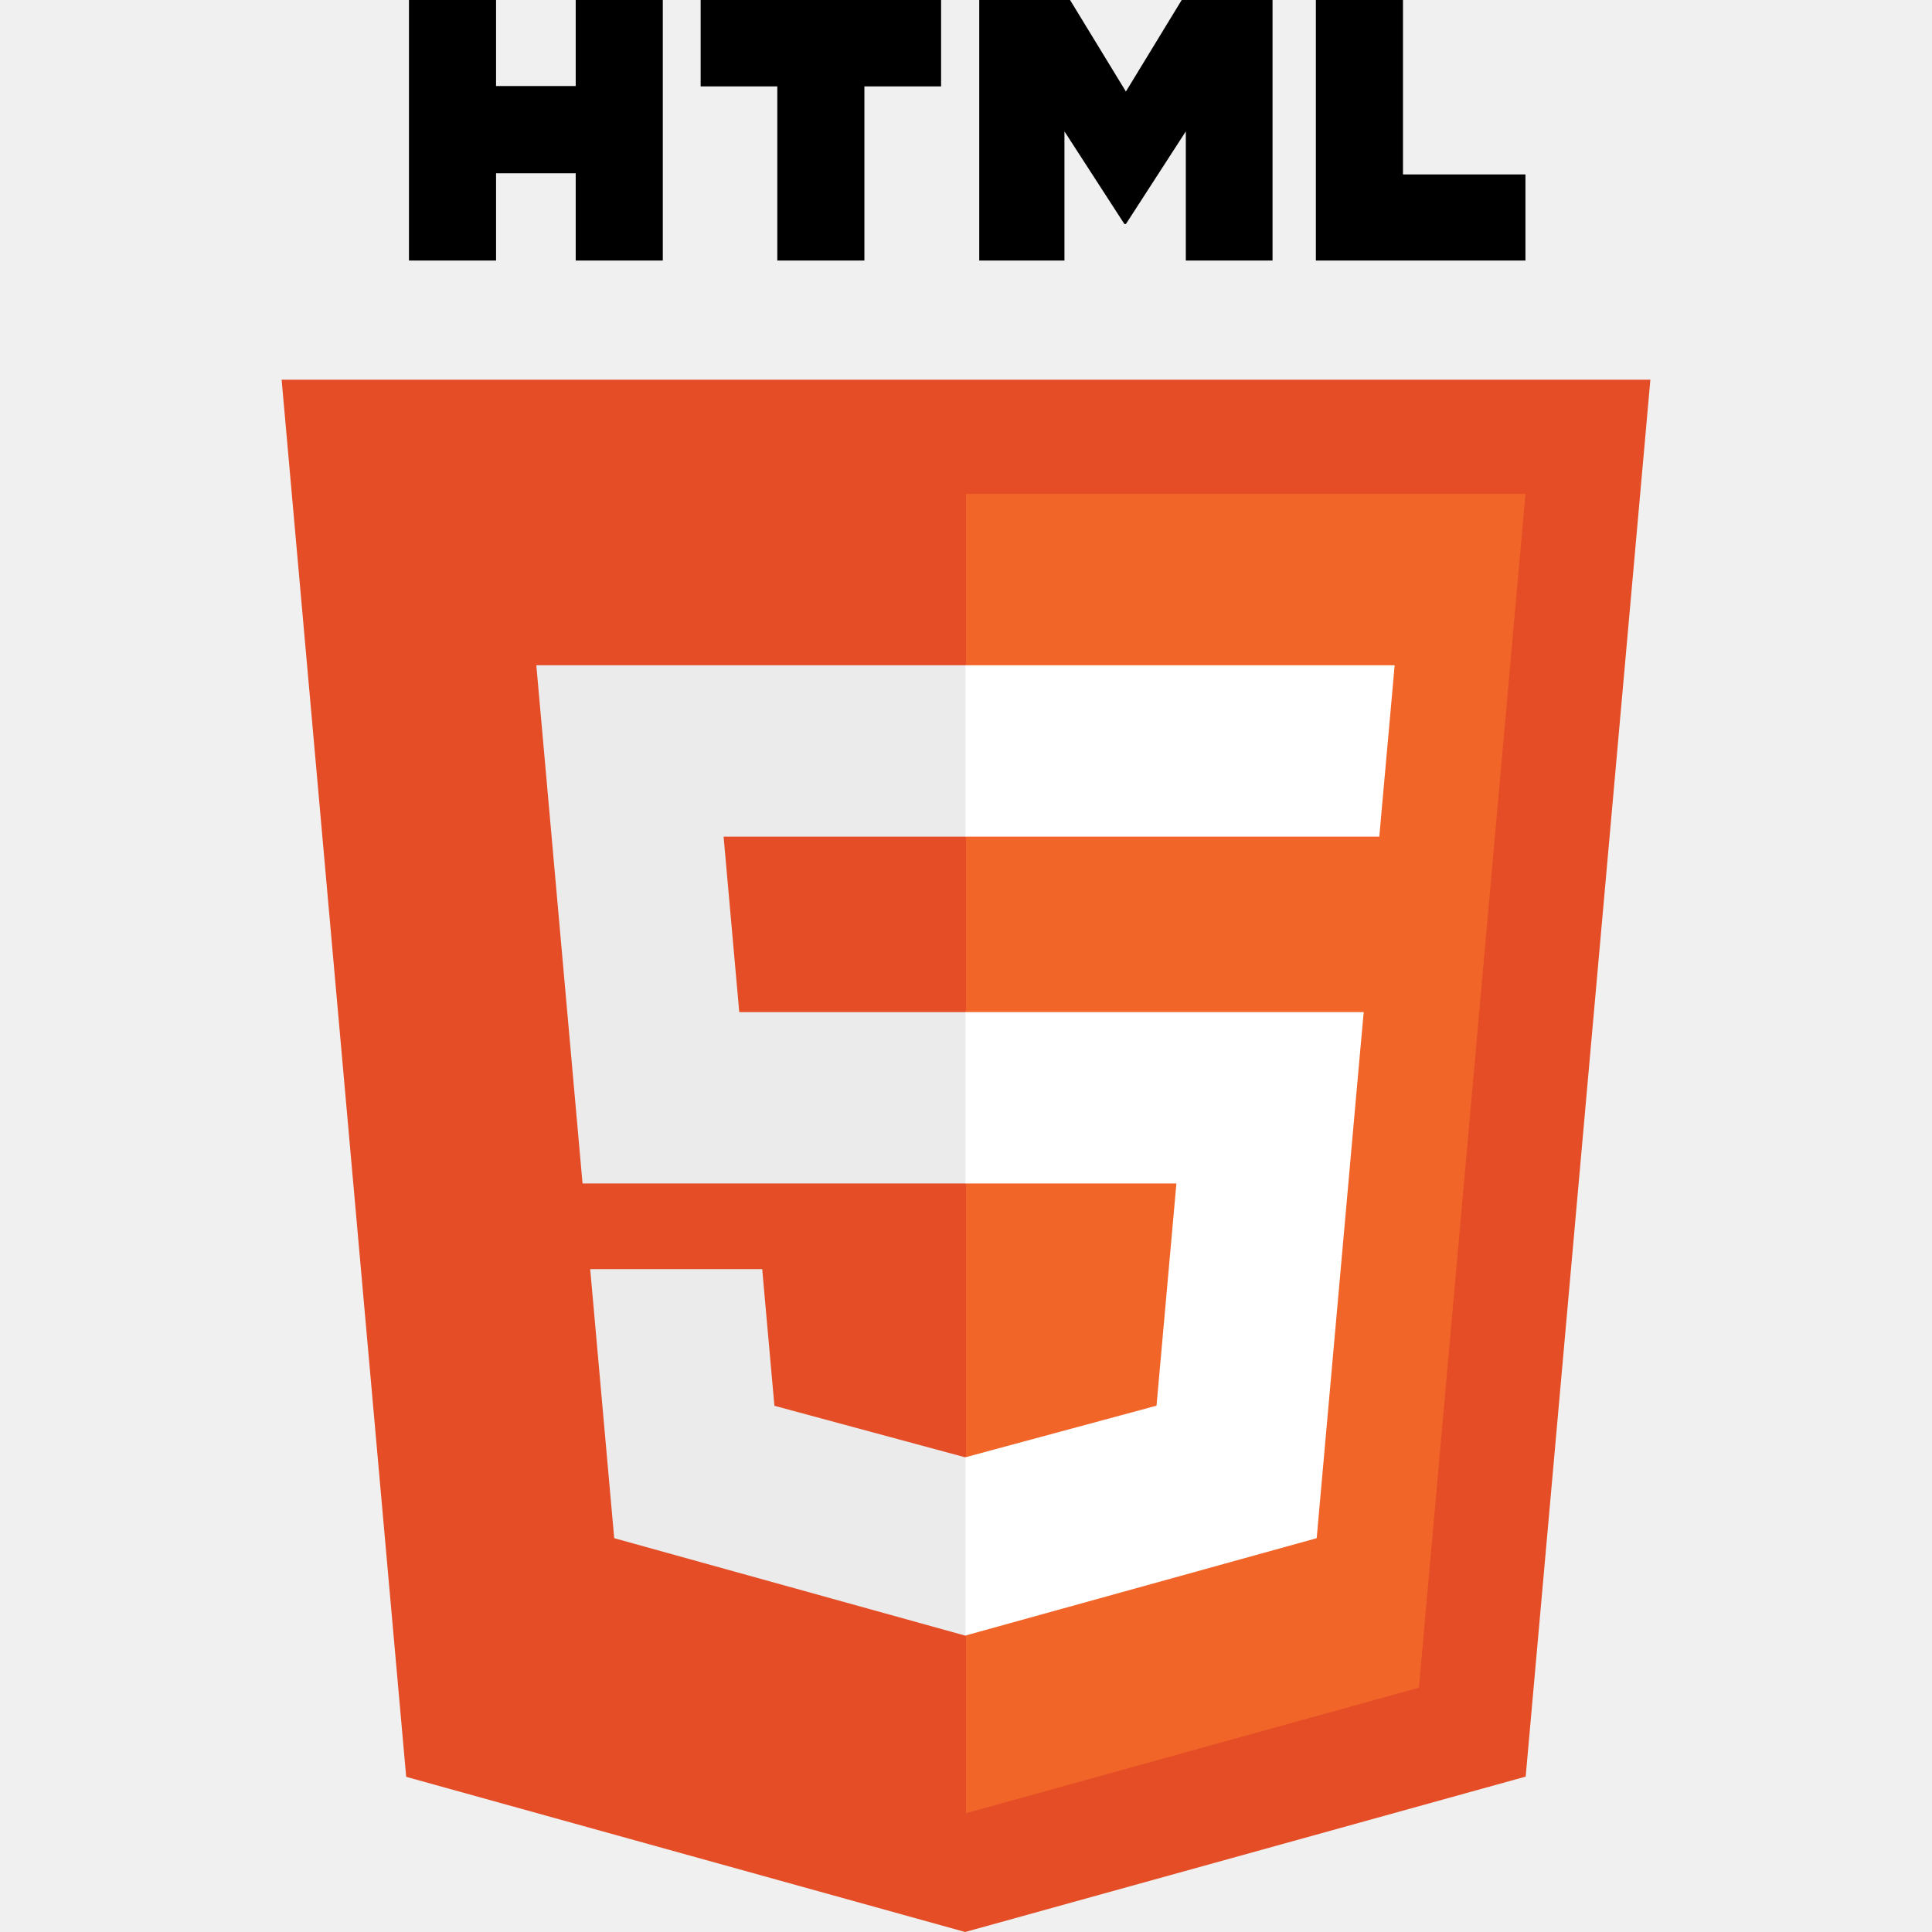
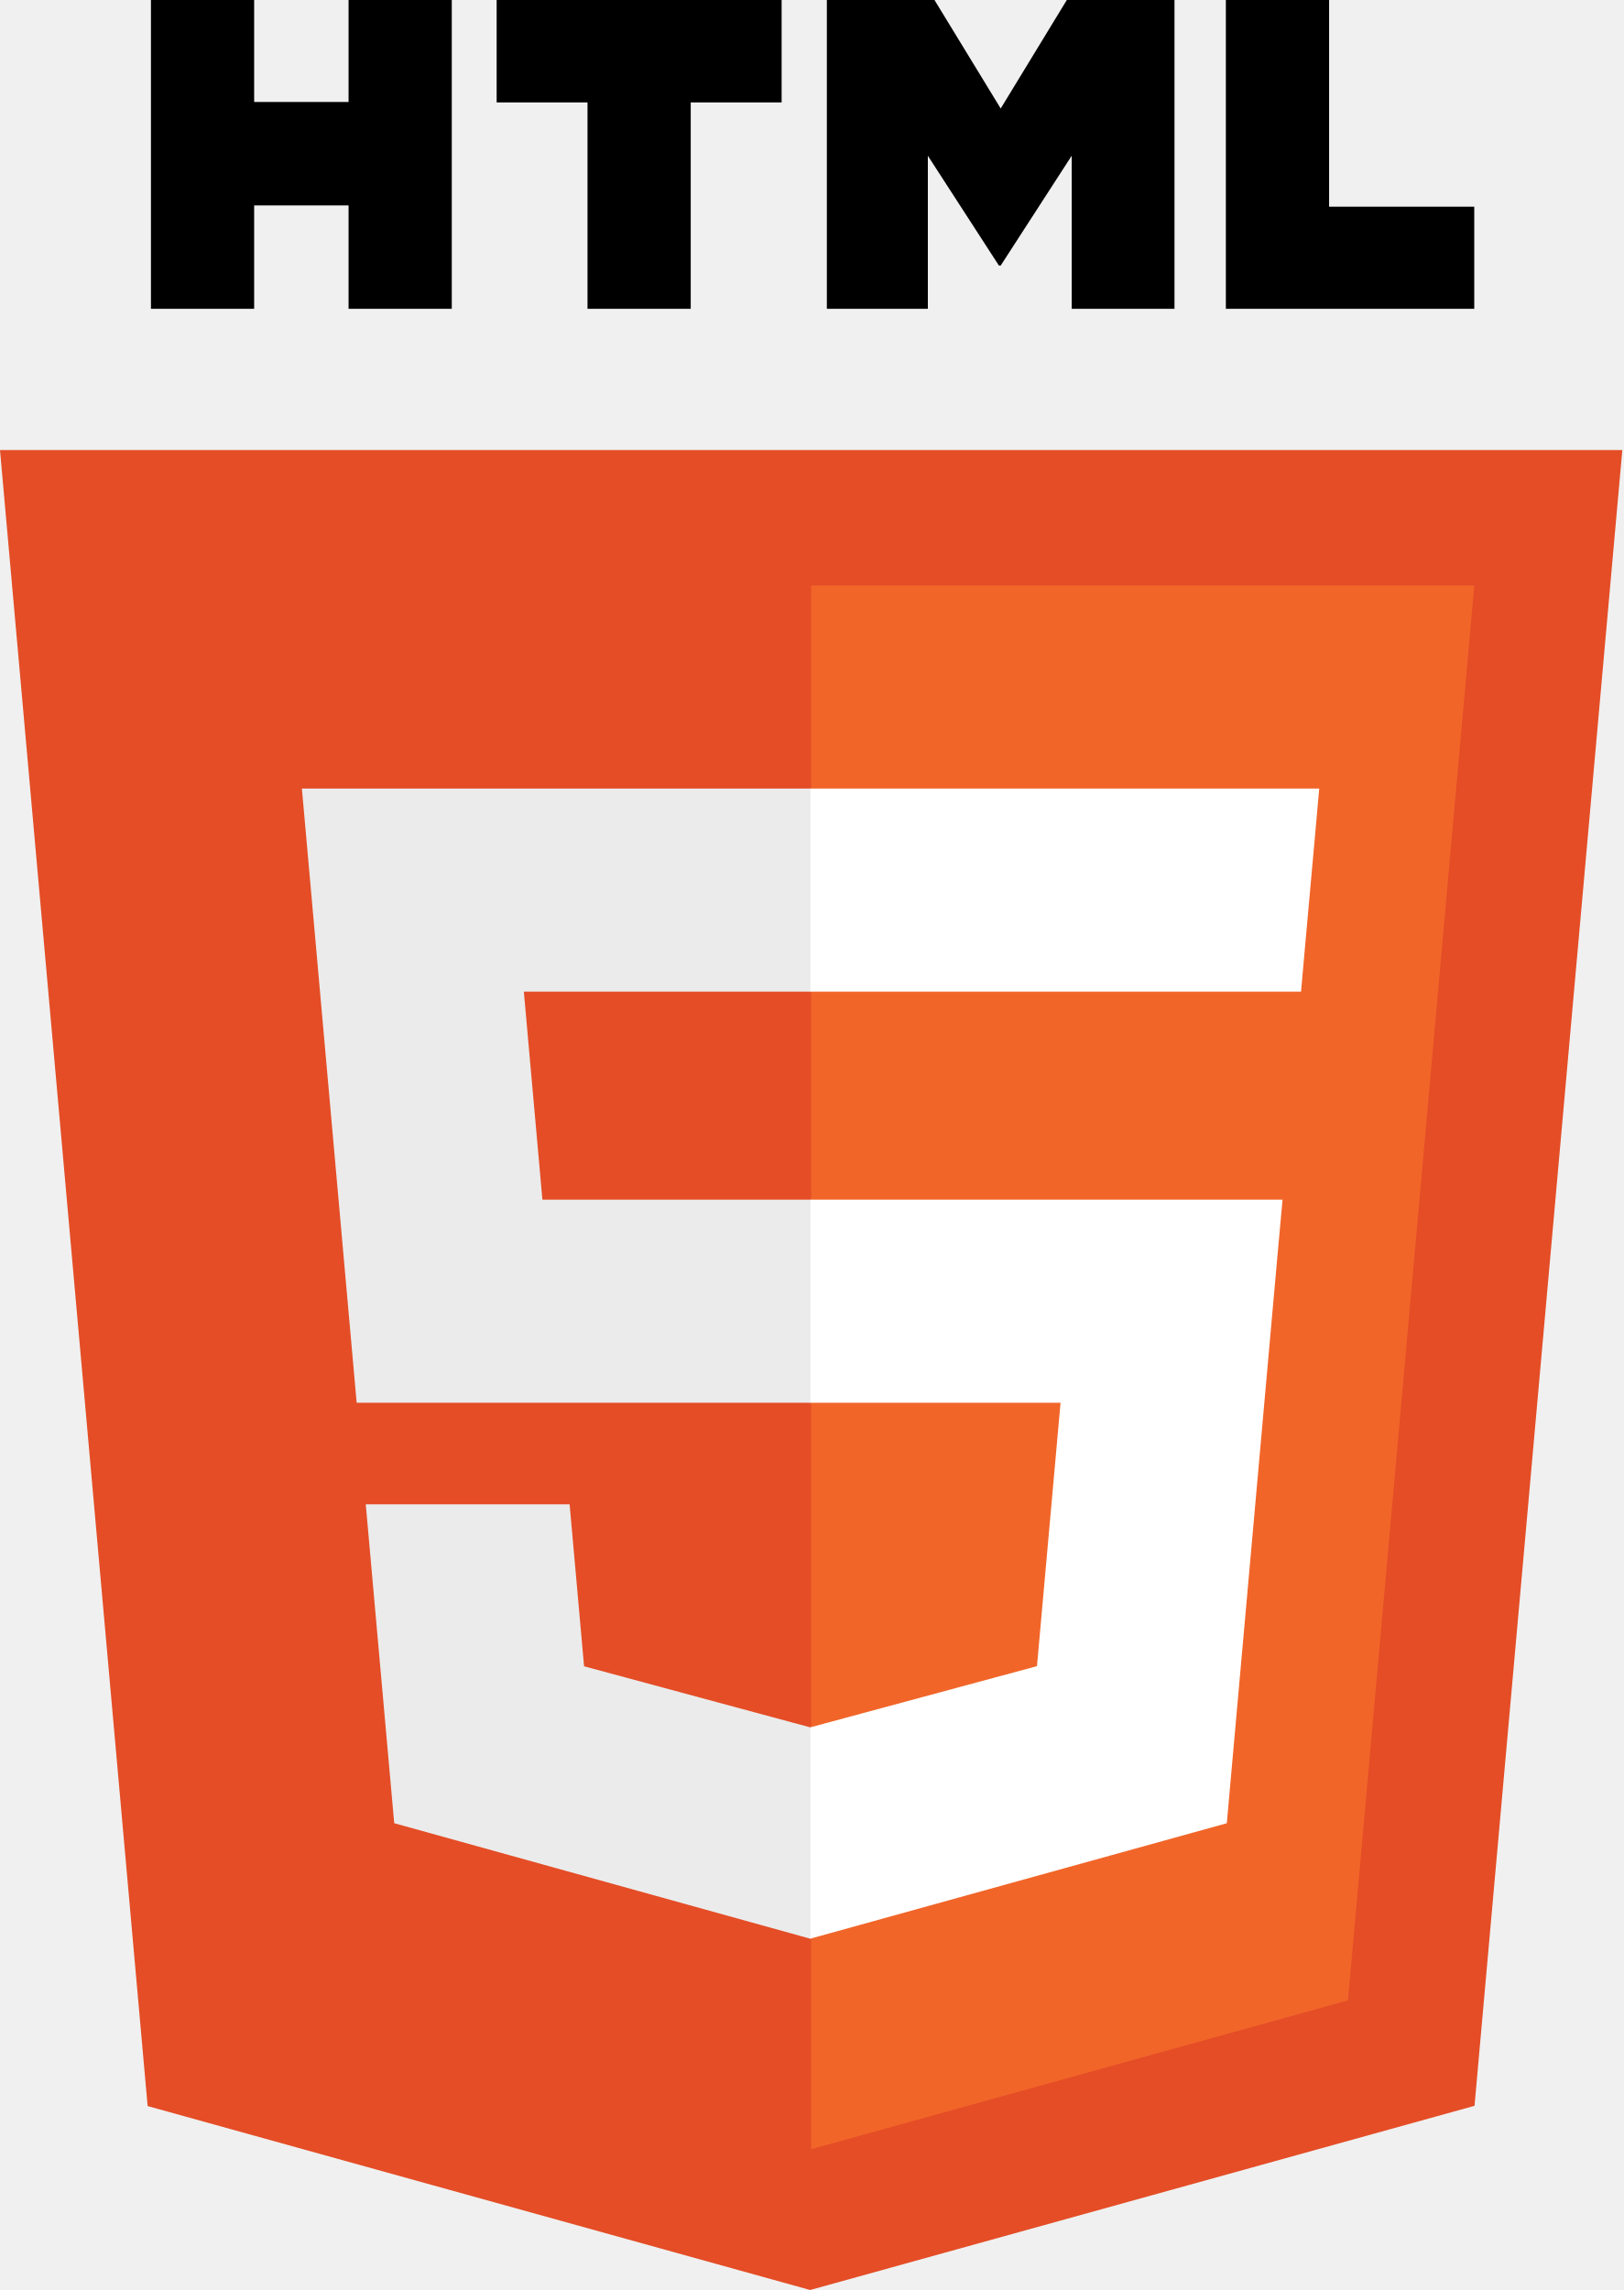
- <svg xmlns="http://www.w3.org/2000/svg" viewBox="0 0 512 512">
-   <polygon fill="#E44D26" points="107.644,470.877 74.633,100.62 437.367,100.62 404.321,470.819 255.778,512    " />
-   <polygon fill="#F16529" points="256,480.523 376.03,447.246 404.27,130.894 256,130.894    " />
-   <polygon fill="#EBEBEB" points="256,268.217 195.91,268.217 191.76,221.716 256,221.716 256,176.305 255.843,176.305 142.132,176.305 143.219,188.488 154.38,313.627 256,313.627" />
-   <polygon fill="#EBEBEB" points="256,386.153 255.801,386.206 205.227,372.55 201.994,336.333 177.419,336.333 156.409,336.333 162.771,407.634 255.791,433.457 256,433.399" />
-   <path d="M108.382,0h23.077v22.8h21.11V0h23.078v69.044H152.57v-23.12h-21.11v23.12h-23.077V0z" />
-   <path d="M205.994,22.896h-20.316V0h63.72v22.896h-20.325v46.148h-23.078V22.896z" />
-   <path d="M259.511,0h24.063l14.802,24.26L313.163,0h24.072v69.044h-22.982V34.822l-15.877,24.549h-0.397l-15.888-24.549v34.222h-22.58V0z" />
-   <path d="M348.72,0h23.084v46.222h32.453v22.822H348.72V0z" />
-   <polygon fill="#FFFFFF" points="255.843,268.217 255.843,313.627 311.761,313.627 306.49,372.521 255.843,386.191 255.843,433.435 348.937,407.634 349.62,399.962 360.291,280.411 361.399,268.217 349.162,268.217" />
-   <polygon fill="#FFFFFF" points="255.843,176.305 255.843,204.509 255.843,221.605 255.843,221.716 365.385,221.716 365.385,221.716 365.531,221.716 366.442,211.509 368.511,188.488 369.597,176.305" />
+ <svg xmlns="http://www.w3.org/2000/svg" viewBox="0 0 363 512" fill-rule="evenodd" clip-rule="evenodd" stroke-linejoin="round" stroke-miterlimit="1.414">
+   <path d="M33.01 470.877L0 100.62h362.734l-33.046 370.2L181.145 512 33.01 470.877z" fill="#E44D26" fill-rule="nonzero" />
+   <path d="M181.367 480.523l120.03-33.277 28.24-316.352h-148.27v349.63z" fill="#F16529" fill-rule="nonzero" />
+   <path d="M181.367 268.217h-60.09l-4.15-46.5h64.24v-45.412H67.5l1.086 12.183 11.16 125.14h101.62v-45.41zm0 117.936l-.2.053-50.573-13.656-3.233-36.217H81.78l6.362 71.3 93.02 25.824.21-.058v-47.25z" fill="#EBEBEB" fill-rule="nonzero" />
+   <path d="M33.75 0h23.076v22.8h21.11V0h23.078v69.044H77.937v-23.12h-21.11v23.12H33.75V0zm97.61 22.896h-20.315V0h63.72v22.896H154.44v46.148h-23.078V22.896zM184.878 0h24.063l14.806 24.26L238.53 0h24.072v69.044H239.62V34.822l-15.877 24.55h-.397l-15.888-24.55v34.222h-22.58V0zm89.21 0h23.083v46.222h32.457v22.822H274.09V0z" fill-rule="nonzero" />
+   <path d="M181.21 268.217v45.41h55.918l-5.27 58.894-50.648 13.67v47.248l93.094-25.8.683-7.673 10.67-119.55 1.11-12.195h-105.56zm0-91.912v45.41h109.688l.91-10.206 2.07-23.025 1.086-12.183H181.21z" fill="#fff" fill-rule="nonzero" />
</svg>
